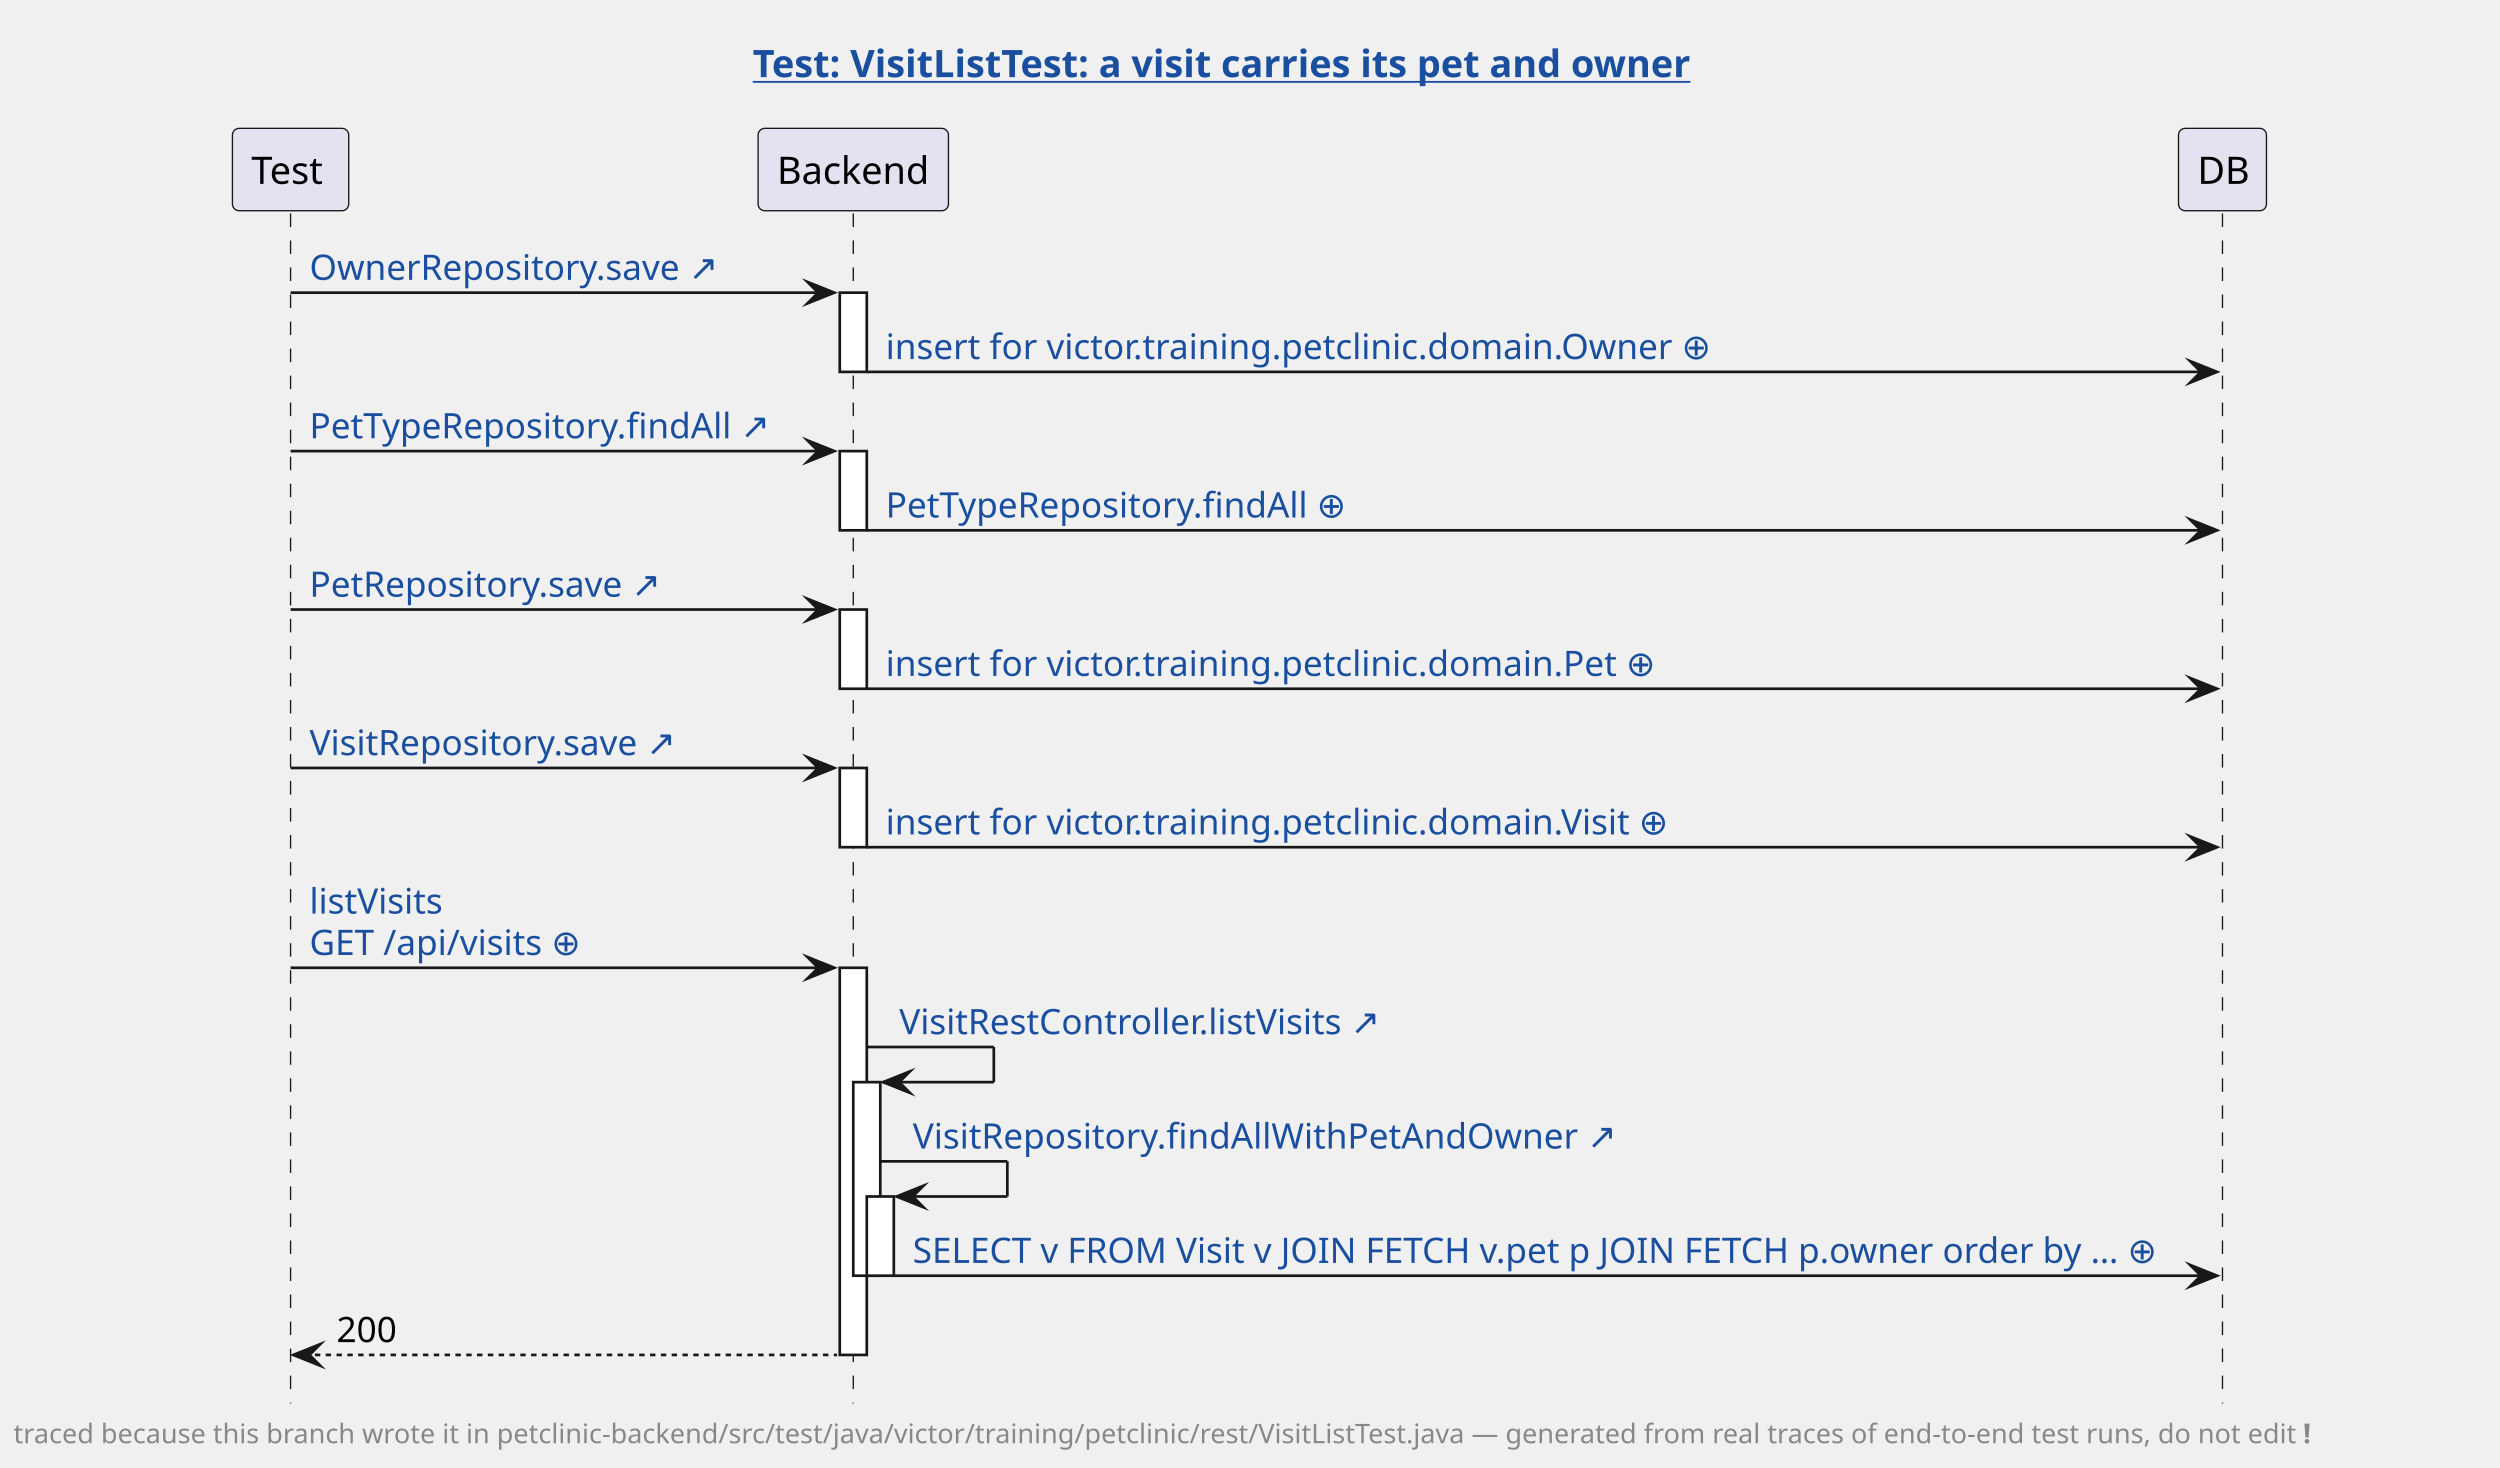
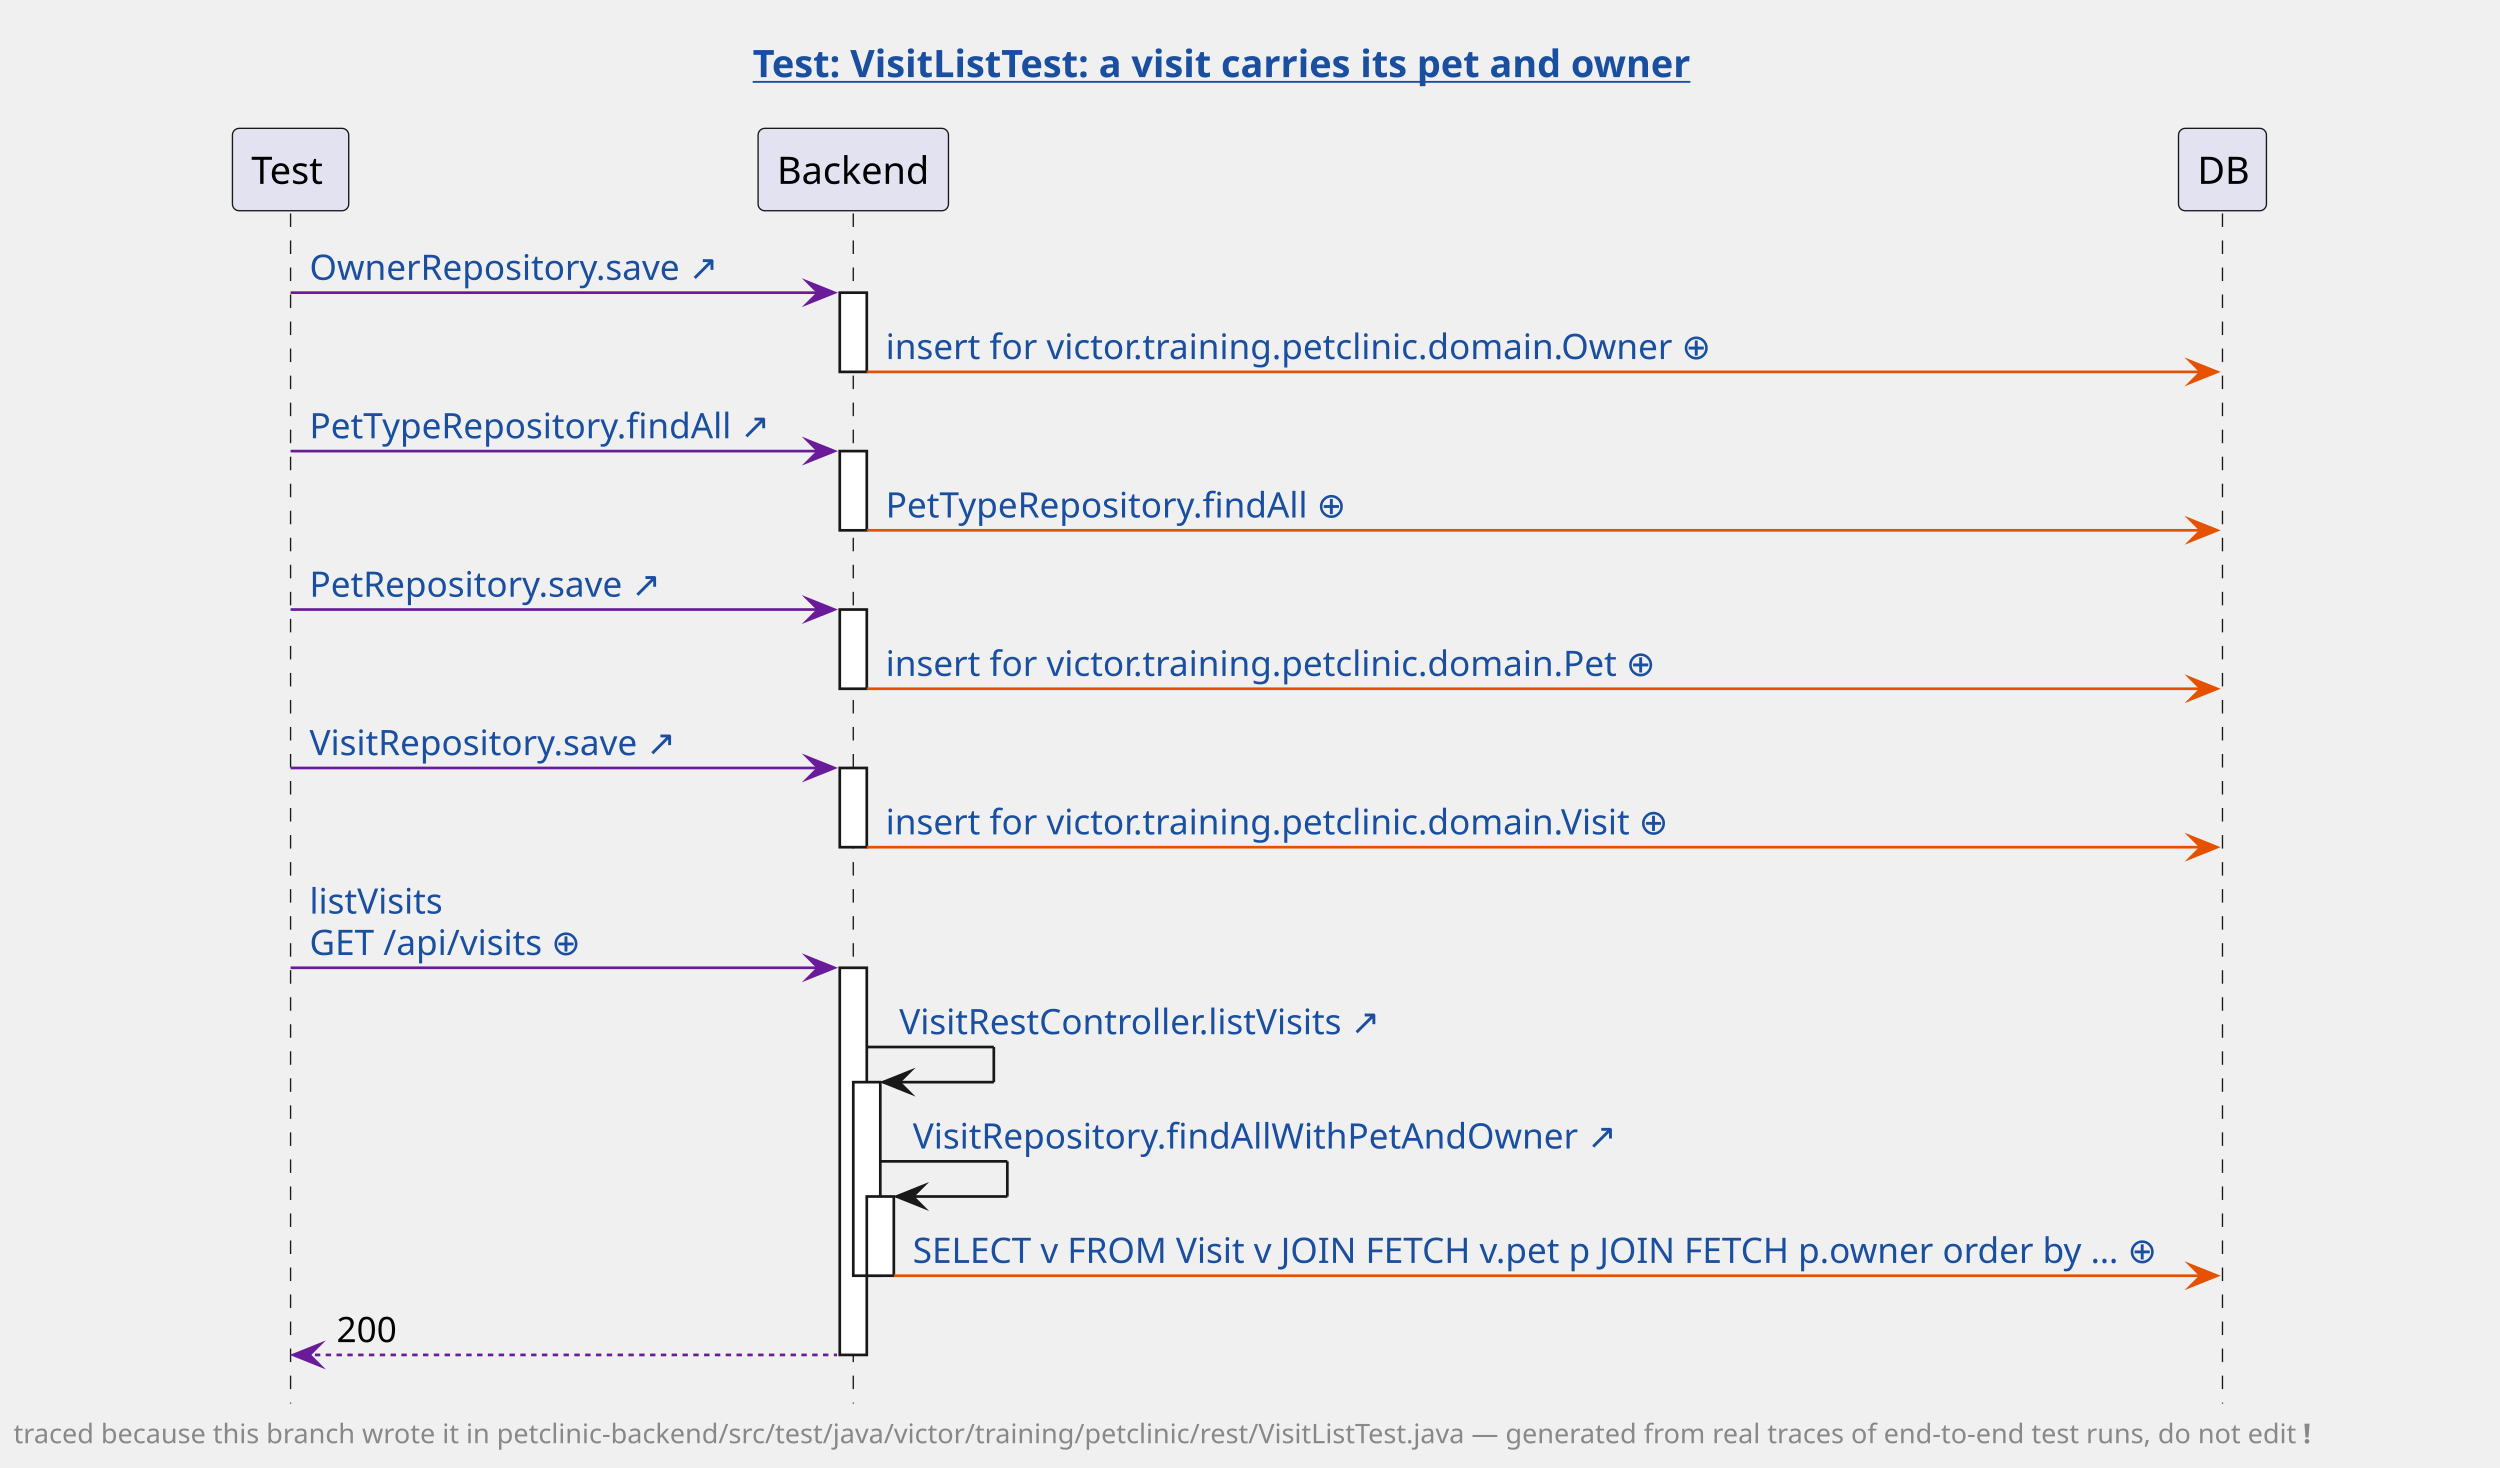
<svg xmlns="http://www.w3.org/2000/svg" xmlns:xlink="http://www.w3.org/1999/xlink" version="1.1" data-diagram-type="SEQUENCE" style="width:925px;height:543px;background:#FFFFFF;" width="925px" height="543px" viewBox="0 0 925 543" zoomAndPan="magnify" preserveAspectRatio="none" contentStyleType="text/css">
  <defs />
  <g font-family="sans-serif" lengthAdjust="spacing">
    <g class="title" data-source-line="7">
      <a target="_top" href="src://petclinic-backend/src/test/java/victor/training/petclinic/rest/VisitListTest.java:89" xlink:href="src://petclinic-backend/src/test/java/victor/training/petclinic/rest/VisitListTest.java:89" xlink:type="simple" xlink:actuate="onRequest" xlink:show="new" title="Click to open the test" xlink:title="Click to open the test">
        <text x="278.498" y="28.535" fill="#1A4FA0" font-size="14" textLength="366.591" font-weight="700" text-decoration="underline">Test: VisitListTest: a visit carries its pet and owner</text>
      </a>
    </g>
    <g class="participant-lifeline" data-qualified-name="Test" data-entity-uid="part1" id="part1-lifeline" data-source-line="9">
      <g>
        <rect x="104.011" y="78.977" width="8" height="440.348" fill="#000" fill-opacity="0" />
        <line x1="107.511" y1="78.977" x2="107.511" y2="519.324" style="stroke:#181818;stroke-width:0.5;stroke-dasharray:5,5;" />
      </g>
    </g>
    <g class="participant-lifeline" data-qualified-name="Backend" data-entity-uid="part2" id="part2-lifeline" data-source-line="10">
      <g>
        <rect x="312.212" y="78.977" width="8" height="440.348" fill="#000" fill-opacity="0" />
        <line x1="315.712" y1="78.977" x2="315.712" y2="519.324" style="stroke:#181818;stroke-width:0.5;stroke-dasharray:5,5;" />
      </g>
    </g>
    <g>
      <rect x="310.712" y="108.287" width="10" height="29.311" fill="#FFF" style="stroke:#181818;stroke-width:1;" />
    </g>
    <g>
      <rect x="310.712" y="166.908" width="10" height="29.311" fill="#FFF" style="stroke:#181818;stroke-width:1;" />
    </g>
    <g>
      <rect x="310.712" y="225.529" width="10" height="29.311" fill="#FFF" style="stroke:#181818;stroke-width:1;" />
    </g>
    <g>
      <rect x="310.712" y="284.15" width="10" height="29.311" fill="#FFF" style="stroke:#181818;stroke-width:1;" />
    </g>
    <g>
      <rect x="310.712" y="358.082" width="10" height="143.242" fill="#FFF" style="stroke:#181818;stroke-width:1;" />
    </g>
    <g>
      <rect x="315.712" y="400.393" width="10" height="71.621" fill="#FFF" style="stroke:#181818;stroke-width:1;" />
    </g>
    <g>
      <rect x="320.712" y="442.703" width="10" height="29.311" fill="#FFF" style="stroke:#181818;stroke-width:1;" />
    </g>
    <g class="participant-lifeline" data-qualified-name="DB" data-entity-uid="part3" id="part3-lifeline" data-source-line="11">
      <g>
        <rect x="818.818" y="78.977" width="8" height="440.348" fill="#000" fill-opacity="0" />
        <line x1="822.318" y1="78.977" x2="822.318" y2="519.324" style="stroke:#181818;stroke-width:0.5;stroke-dasharray:5,5;" />
      </g>
    </g>
    <g class="participant participant-head" data-qualified-name="Test" data-entity-uid="part1" id="part1-head" data-source-line="9">
      <rect x="85.999" y="47.488" width="43.025" height="30.488" fill="#E2E2F0" style="stroke:#181818;stroke-width:0.5;" rx="2.5" ry="2.5" />
      <text x="92.999" y="68.023" fill="#000" font-size="14" textLength="29.025">Test</text>
    </g>
    <g class="participant participant-head" data-qualified-name="Backend" data-entity-uid="part2" id="part2-head" data-source-line="10">
      <rect x="280.493" y="47.488" width="70.438" height="30.488" fill="#E2E2F0" style="stroke:#181818;stroke-width:0.5;" rx="2.5" ry="2.5" />
      <text x="287.493" y="68.023" fill="#000" font-size="14" textLength="56.438">Backend</text>
    </g>
    <g class="participant participant-head" data-qualified-name="DB" data-entity-uid="part3" id="part3-head" data-source-line="11">
      <rect x="806.048" y="47.488" width="32.539" height="30.488" fill="#E2E2F0" style="stroke:#181818;stroke-width:0.5;" rx="2.5" ry="2.5" />
      <text x="813.048" y="68.023" fill="#000" font-size="14" textLength="18.539">DB</text>
    </g>
    <g class="message" data-entity-1="part1" data-entity-2="part2" id="msg1" data-source-line="12">
-       <polygon points="298.712,104.287,308.712,108.287,298.712,112.287,302.712,108.287" fill="#181818" style="stroke:#181818;stroke-width:1;stroke-linejoin:miter;stroke-miterlimit:10;" />
-       <line x1="107.511" y1="108.287" x2="304.712" y2="108.287" style="stroke:#181818;stroke-width:1;" />
+       <polygon points="298.712,104.287,308.712,108.287,298.712,112.287,302.712,108.287" fill="#6A1B9A" style="stroke:#6A1B9A;stroke-width:1;stroke-linejoin:miter;stroke-miterlimit:10;" />
+       <line x1="107.511" y1="108.287" x2="304.712" y2="108.287" style="stroke:#6A1B9A;stroke-width:1;" />
      <a target="_top" href="src://petclinic-backend/src/main/java/victor/training/petclinic/repository/OwnerRepository.java:19" xlink:href="src://petclinic-backend/src/main/java/victor/training/petclinic/repository/OwnerRepository.java:19" xlink:type="simple" xlink:actuate="onRequest" xlink:show="new" title="Click to open OwnerRepository.save" xlink:title="Click to open OwnerRepository.save">
        <text x="114.511" y="103.545" fill="#1A4FA0" font-size="13" textLength="156.724">OwnerRepository.save ↗</text>
      </a>
    </g>
    <g class="message" data-entity-1="part2" data-entity-2="part3" id="msg2" data-source-line="14">
-       <polygon points="810.318,133.598,820.318,137.598,810.318,141.598,814.318,137.598" fill="#181818" style="stroke:#181818;stroke-width:1;stroke-linejoin:miter;stroke-miterlimit:10;" />
-       <line x1="320.712" y1="137.598" x2="816.318" y2="137.598" style="stroke:#181818;stroke-width:1;" />
+       <polygon points="810.318,133.598,820.318,137.598,810.318,141.598,814.318,137.598" fill="#E65100" style="stroke:#E65100;stroke-width:1;stroke-linejoin:miter;stroke-miterlimit:10;" />
+       <line x1="320.712" y1="137.598" x2="816.318" y2="137.598" style="stroke:#E65100;stroke-width:1;" />
      <a target="_top" href="genseq://1x3fmx0" xlink:href="genseq://1x3fmx0" xlink:type="simple" xlink:actuate="onRequest" xlink:show="new" title="Click for the statement behind this call" xlink:title="Click for the statement behind this call">
        <text x="327.712" y="132.855" fill="#1A4FA0" font-size="13" textLength="317.592">insert for victor.training.petclinic.domain.Owner ⊕</text>
      </a>
    </g>
    <g class="message" data-entity-1="part1" data-entity-2="part2" id="msg3" data-source-line="16">
-       <polygon points="298.712,162.908,308.712,166.908,298.712,170.908,302.712,166.908" fill="#181818" style="stroke:#181818;stroke-width:1;stroke-linejoin:miter;stroke-miterlimit:10;" />
-       <line x1="107.511" y1="166.908" x2="304.712" y2="166.908" style="stroke:#181818;stroke-width:1;" />
+       <polygon points="298.712,162.908,308.712,166.908,298.712,170.908,302.712,166.908" fill="#6A1B9A" style="stroke:#6A1B9A;stroke-width:1;stroke-linejoin:miter;stroke-miterlimit:10;" />
+       <line x1="107.511" y1="166.908" x2="304.712" y2="166.908" style="stroke:#6A1B9A;stroke-width:1;" />
      <a target="_top" href="src://petclinic-backend/src/main/java/victor/training/petclinic/repository/PetTypeRepository.java:11" xlink:href="src://petclinic-backend/src/main/java/victor/training/petclinic/repository/PetTypeRepository.java:11" xlink:type="simple" xlink:actuate="onRequest" xlink:show="new" title="Click to open PetTypeRepository.findAll" xlink:title="Click to open PetTypeRepository.findAll">
        <text x="114.511" y="162.166" fill="#1A4FA0" font-size="13" textLength="179.201">PetTypeRepository.findAll ↗</text>
      </a>
    </g>
    <g class="message" data-entity-1="part2" data-entity-2="part3" id="msg4" data-source-line="18">
-       <polygon points="810.318,192.219,820.318,196.219,810.318,200.219,814.318,196.219" fill="#181818" style="stroke:#181818;stroke-width:1;stroke-linejoin:miter;stroke-miterlimit:10;" />
-       <line x1="320.712" y1="196.219" x2="816.318" y2="196.219" style="stroke:#181818;stroke-width:1;" />
+       <polygon points="810.318,192.219,820.318,196.219,810.318,200.219,814.318,196.219" fill="#E65100" style="stroke:#E65100;stroke-width:1;stroke-linejoin:miter;stroke-miterlimit:10;" />
+       <line x1="320.712" y1="196.219" x2="816.318" y2="196.219" style="stroke:#E65100;stroke-width:1;" />
      <a target="_top" href="genseq://0ji1js5" xlink:href="genseq://0ji1js5" xlink:type="simple" xlink:actuate="onRequest" xlink:show="new" title="Click for the statement behind this call" xlink:title="Click for the statement behind this call">
        <text x="327.712" y="191.477" fill="#1A4FA0" font-size="13" textLength="175.608">PetTypeRepository.findAll ⊕</text>
      </a>
    </g>
    <g class="message" data-entity-1="part1" data-entity-2="part2" id="msg5" data-source-line="20">
-       <polygon points="298.712,221.529,308.712,225.529,298.712,229.529,302.712,225.529" fill="#181818" style="stroke:#181818;stroke-width:1;stroke-linejoin:miter;stroke-miterlimit:10;" />
-       <line x1="107.511" y1="225.529" x2="304.712" y2="225.529" style="stroke:#181818;stroke-width:1;" />
+       <polygon points="298.712,221.529,308.712,225.529,298.712,229.529,302.712,225.529" fill="#6A1B9A" style="stroke:#6A1B9A;stroke-width:1;stroke-linejoin:miter;stroke-miterlimit:10;" />
+       <line x1="107.511" y1="225.529" x2="304.712" y2="225.529" style="stroke:#6A1B9A;stroke-width:1;" />
      <a target="_top" href="src://petclinic-backend/src/main/java/victor/training/petclinic/repository/PetRepository.java:18" xlink:href="src://petclinic-backend/src/main/java/victor/training/petclinic/repository/PetRepository.java:18" xlink:type="simple" xlink:actuate="onRequest" xlink:show="new" title="Click to open PetRepository.save" xlink:title="Click to open PetRepository.save">
        <text x="114.511" y="220.787" fill="#1A4FA0" font-size="13" textLength="135.269">PetRepository.save ↗</text>
      </a>
    </g>
    <g class="message" data-entity-1="part2" data-entity-2="part3" id="msg6" data-source-line="22">
-       <polygon points="810.318,250.84,820.318,254.84,810.318,258.84,814.318,254.84" fill="#181818" style="stroke:#181818;stroke-width:1;stroke-linejoin:miter;stroke-miterlimit:10;" />
-       <line x1="320.712" y1="254.84" x2="816.318" y2="254.84" style="stroke:#181818;stroke-width:1;" />
+       <polygon points="810.318,250.84,820.318,254.84,810.318,258.84,814.318,254.84" fill="#E65100" style="stroke:#E65100;stroke-width:1;stroke-linejoin:miter;stroke-miterlimit:10;" />
+       <line x1="320.712" y1="254.84" x2="816.318" y2="254.84" style="stroke:#E65100;stroke-width:1;" />
      <a target="_top" href="genseq://08brujg" xlink:href="genseq://08brujg" xlink:type="simple" xlink:actuate="onRequest" xlink:show="new" title="Click for the statement behind this call" xlink:title="Click for the statement behind this call">
        <text x="327.712" y="250.098" fill="#1A4FA0" font-size="13" textLength="296.137">insert for victor.training.petclinic.domain.Pet ⊕</text>
      </a>
    </g>
    <g class="message" data-entity-1="part1" data-entity-2="part2" id="msg7" data-source-line="24">
-       <polygon points="298.712,280.15,308.712,284.15,298.712,288.15,302.712,284.15" fill="#181818" style="stroke:#181818;stroke-width:1;stroke-linejoin:miter;stroke-miterlimit:10;" />
-       <line x1="107.511" y1="284.15" x2="304.712" y2="284.15" style="stroke:#181818;stroke-width:1;" />
+       <polygon points="298.712,280.15,308.712,284.15,298.712,288.15,302.712,284.15" fill="#6A1B9A" style="stroke:#6A1B9A;stroke-width:1;stroke-linejoin:miter;stroke-miterlimit:10;" />
+       <line x1="107.511" y1="284.15" x2="304.712" y2="284.15" style="stroke:#6A1B9A;stroke-width:1;" />
      <a target="_top" href="src://petclinic-backend/src/main/java/victor/training/petclinic/repository/VisitRepository.java:16" xlink:href="src://petclinic-backend/src/main/java/victor/training/petclinic/repository/VisitRepository.java:16" xlink:type="simple" xlink:actuate="onRequest" xlink:show="new" title="Click to open VisitRepository.save" xlink:title="Click to open VisitRepository.save">
        <text x="114.511" y="279.408" fill="#1A4FA0" font-size="13" textLength="143.482">VisitRepository.save ↗</text>
      </a>
    </g>
    <g class="message" data-entity-1="part2" data-entity-2="part3" id="msg8" data-source-line="26">
-       <polygon points="810.318,309.461,820.318,313.461,810.318,317.461,814.318,313.461" fill="#181818" style="stroke:#181818;stroke-width:1;stroke-linejoin:miter;stroke-miterlimit:10;" />
-       <line x1="320.712" y1="313.461" x2="816.318" y2="313.461" style="stroke:#181818;stroke-width:1;" />
+       <polygon points="810.318,309.461,820.318,313.461,810.318,317.461,814.318,313.461" fill="#E65100" style="stroke:#E65100;stroke-width:1;stroke-linejoin:miter;stroke-miterlimit:10;" />
+       <line x1="320.712" y1="313.461" x2="816.318" y2="313.461" style="stroke:#E65100;stroke-width:1;" />
      <a target="_top" href="genseq://15t4cj9" xlink:href="genseq://15t4cj9" xlink:type="simple" xlink:actuate="onRequest" xlink:show="new" title="Click for the statement behind this call" xlink:title="Click for the statement behind this call">
        <text x="327.712" y="308.719" fill="#1A4FA0" font-size="13" textLength="304.351">insert for victor.training.petclinic.domain.Visit ⊕</text>
      </a>
    </g>
    <g class="message" data-entity-1="part1" data-entity-2="part2" id="msg9" data-source-line="28">
-       <polygon points="298.712,354.082,308.712,358.082,298.712,362.082,302.712,358.082" fill="#181818" style="stroke:#181818;stroke-width:1;stroke-linejoin:miter;stroke-miterlimit:10;" />
-       <line x1="107.511" y1="358.082" x2="304.712" y2="358.082" style="stroke:#181818;stroke-width:1;" />
+       <polygon points="298.712,354.082,308.712,358.082,298.712,362.082,302.712,358.082" fill="#6A1B9A" style="stroke:#6A1B9A;stroke-width:1;stroke-linejoin:miter;stroke-miterlimit:10;" />
+       <line x1="107.511" y1="358.082" x2="304.712" y2="358.082" style="stroke:#6A1B9A;stroke-width:1;" />
      <a target="_top" href="genseq://06pr5p7" xlink:href="genseq://06pr5p7" xlink:type="simple" xlink:actuate="onRequest" xlink:show="new" title="Click for the request as it was sent" xlink:title="Click for the request as it was sent">
        <text x="114.511" y="338.029" fill="#1A4FA0" font-size="13" textLength="53.136">listVisits</text>
      </a>
      <a target="_top" href="genseq://06pr5p7" xlink:href="genseq://06pr5p7" xlink:type="simple" xlink:actuate="onRequest" xlink:show="new" title="Click for the request as it was sent" xlink:title="Click for the request as it was sent">
        <text x="114.511" y="353.34" fill="#1A4FA0" font-size="13" textLength="107.409">GET /api/visits ⊕</text>
      </a>
    </g>
    <g class="message" data-entity-1="part2" data-entity-2="part2" id="msg10" data-source-line="30">
      <line x1="320.712" y1="387.393" x2="367.712" y2="387.393" style="stroke:#181818;stroke-width:1;" />
      <line x1="367.712" y1="387.393" x2="367.712" y2="400.393" style="stroke:#181818;stroke-width:1;" />
      <line x1="326.712" y1="400.393" x2="367.712" y2="400.393" style="stroke:#181818;stroke-width:1;" />
      <polygon points="336.712,396.393,326.712,400.393,336.712,404.393,332.712,400.393" fill="#181818" style="stroke:#181818;stroke-width:1;stroke-linejoin:miter;stroke-miterlimit:10;" />
      <a target="_top" href="src://petclinic-backend/src/main/java/victor/training/petclinic/rest/VisitRestController.java:54" xlink:href="src://petclinic-backend/src/main/java/victor/training/petclinic/rest/VisitRestController.java:54" xlink:type="simple" xlink:actuate="onRequest" xlink:show="new" title="Click to open VisitRestController.listVisits" xlink:title="Click to open VisitRestController.listVisits">
        <text x="332.712" y="382.65" fill="#1A4FA0" font-size="13" textLength="192.112">VisitRestController.listVisits ↗</text>
      </a>
    </g>
    <g class="message" data-entity-1="part2" data-entity-2="part2" id="msg11" data-source-line="32">
      <line x1="325.712" y1="429.703" x2="372.712" y2="429.703" style="stroke:#181818;stroke-width:1;" />
      <line x1="372.712" y1="429.703" x2="372.712" y2="442.703" style="stroke:#181818;stroke-width:1;" />
      <line x1="331.712" y1="442.703" x2="372.712" y2="442.703" style="stroke:#181818;stroke-width:1;" />
      <polygon points="341.712,438.703,331.712,442.703,341.712,446.703,337.712,442.703" fill="#181818" style="stroke:#181818;stroke-width:1;stroke-linejoin:miter;stroke-miterlimit:10;" />
      <a target="_top" href="src://petclinic-backend/src/main/java/victor/training/petclinic/repository/VisitRepository.java:22" xlink:href="src://petclinic-backend/src/main/java/victor/training/petclinic/repository/VisitRepository.java:22" xlink:type="simple" xlink:actuate="onRequest" xlink:show="new" title="Click to open VisitRepository.findAllWithPetAndOwner" xlink:title="Click to open VisitRepository.findAllWithPetAndOwner">
        <text x="337.712" y="424.961" fill="#1A4FA0" font-size="13" textLength="270.042">VisitRepository.findAllWithPetAndOwner ↗</text>
      </a>
    </g>
    <g class="message" data-entity-1="part2" data-entity-2="part3" id="msg12" data-source-line="34">
-       <polygon points="810.318,468.014,820.318,472.014,810.318,476.014,814.318,472.014" fill="#181818" style="stroke:#181818;stroke-width:1;stroke-linejoin:miter;stroke-miterlimit:10;" />
-       <line x1="330.712" y1="472.014" x2="816.318" y2="472.014" style="stroke:#181818;stroke-width:1;" />
+       <polygon points="810.318,468.014,820.318,472.014,810.318,476.014,814.318,472.014" fill="#E65100" style="stroke:#E65100;stroke-width:1;stroke-linejoin:miter;stroke-miterlimit:10;" />
+       <line x1="330.712" y1="472.014" x2="816.318" y2="472.014" style="stroke:#E65100;stroke-width:1;" />
      <a target="_top" href="genseq://114roce" xlink:href="genseq://114roce" xlink:type="simple" xlink:actuate="onRequest" xlink:show="new" title="Click for the statement behind this call" xlink:title="Click for the statement behind this call">
        <text x="337.712" y="467.271" fill="#1A4FA0" font-size="13" textLength="482.606">SELECT v FROM Visit v JOIN FETCH v.pet p JOIN FETCH p.owner order by … ⊕</text>
      </a>
    </g>
    <g class="message" data-entity-1="part2" data-entity-2="part1" id="msg13" data-source-line="37">
-       <polygon points="118.511,497.324,108.511,501.324,118.511,505.324,114.511,501.324" fill="#181818" style="stroke:#181818;stroke-width:1;stroke-linejoin:miter;stroke-miterlimit:10;" />
-       <line x1="112.511" y1="501.324" x2="309.712" y2="501.324" style="stroke:#181818;stroke-width:1;stroke-dasharray:2,2;" />
+       <polygon points="118.511,497.324,108.511,501.324,118.511,505.324,114.511,501.324" fill="#6A1B9A" style="stroke:#6A1B9A;stroke-width:1;stroke-linejoin:miter;stroke-miterlimit:10;" />
+       <line x1="112.511" y1="501.324" x2="309.712" y2="501.324" style="stroke:#6A1B9A;stroke-width:1;stroke-dasharray:2,2;" />
      <text x="124.511" y="496.582" fill="#000" font-size="13" textLength="24.661">200</text>
    </g>
    <g class="footer" data-source-line="8">
      <text x="5" y="533.992" fill="#888" font-size="10" textLength="913.586">traced because this branch wrote it in petclinic-backend/src/test/java/victor/training/petclinic/rest/VisitListTest.java — generated from real traces of end-to-end test runs, do not edit ❗</text>
    </g>
  </g>
</svg>
